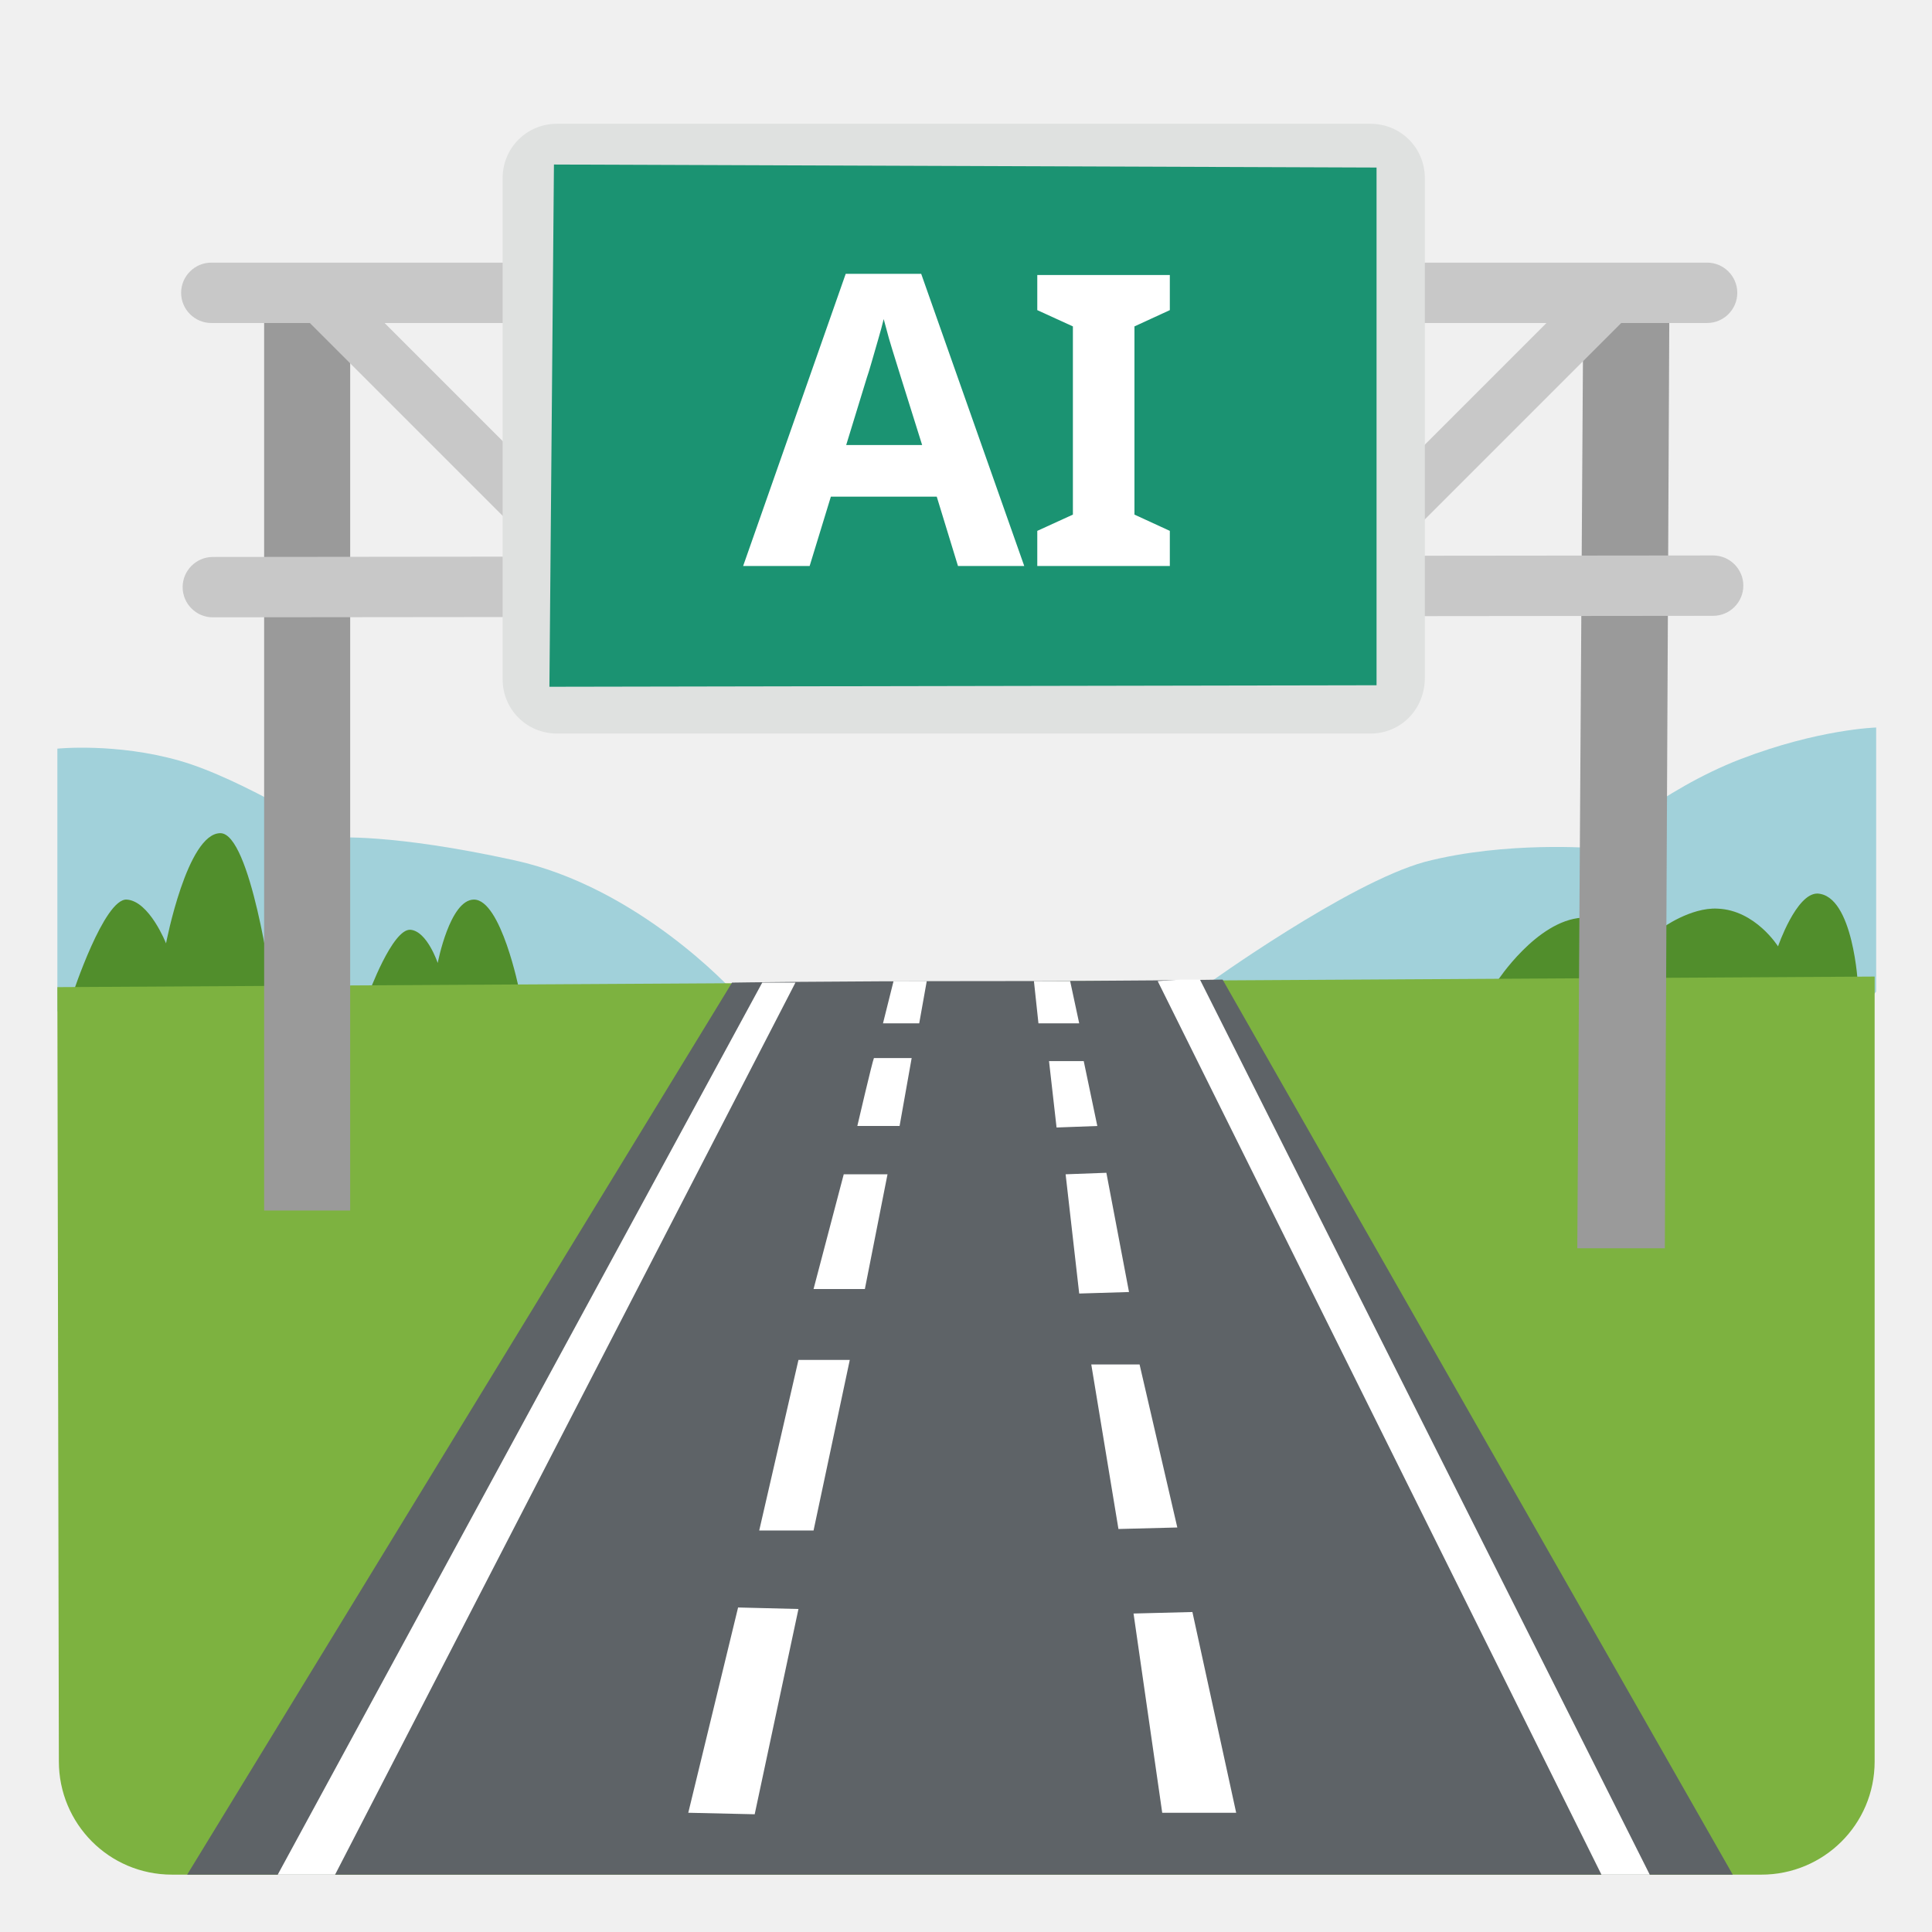
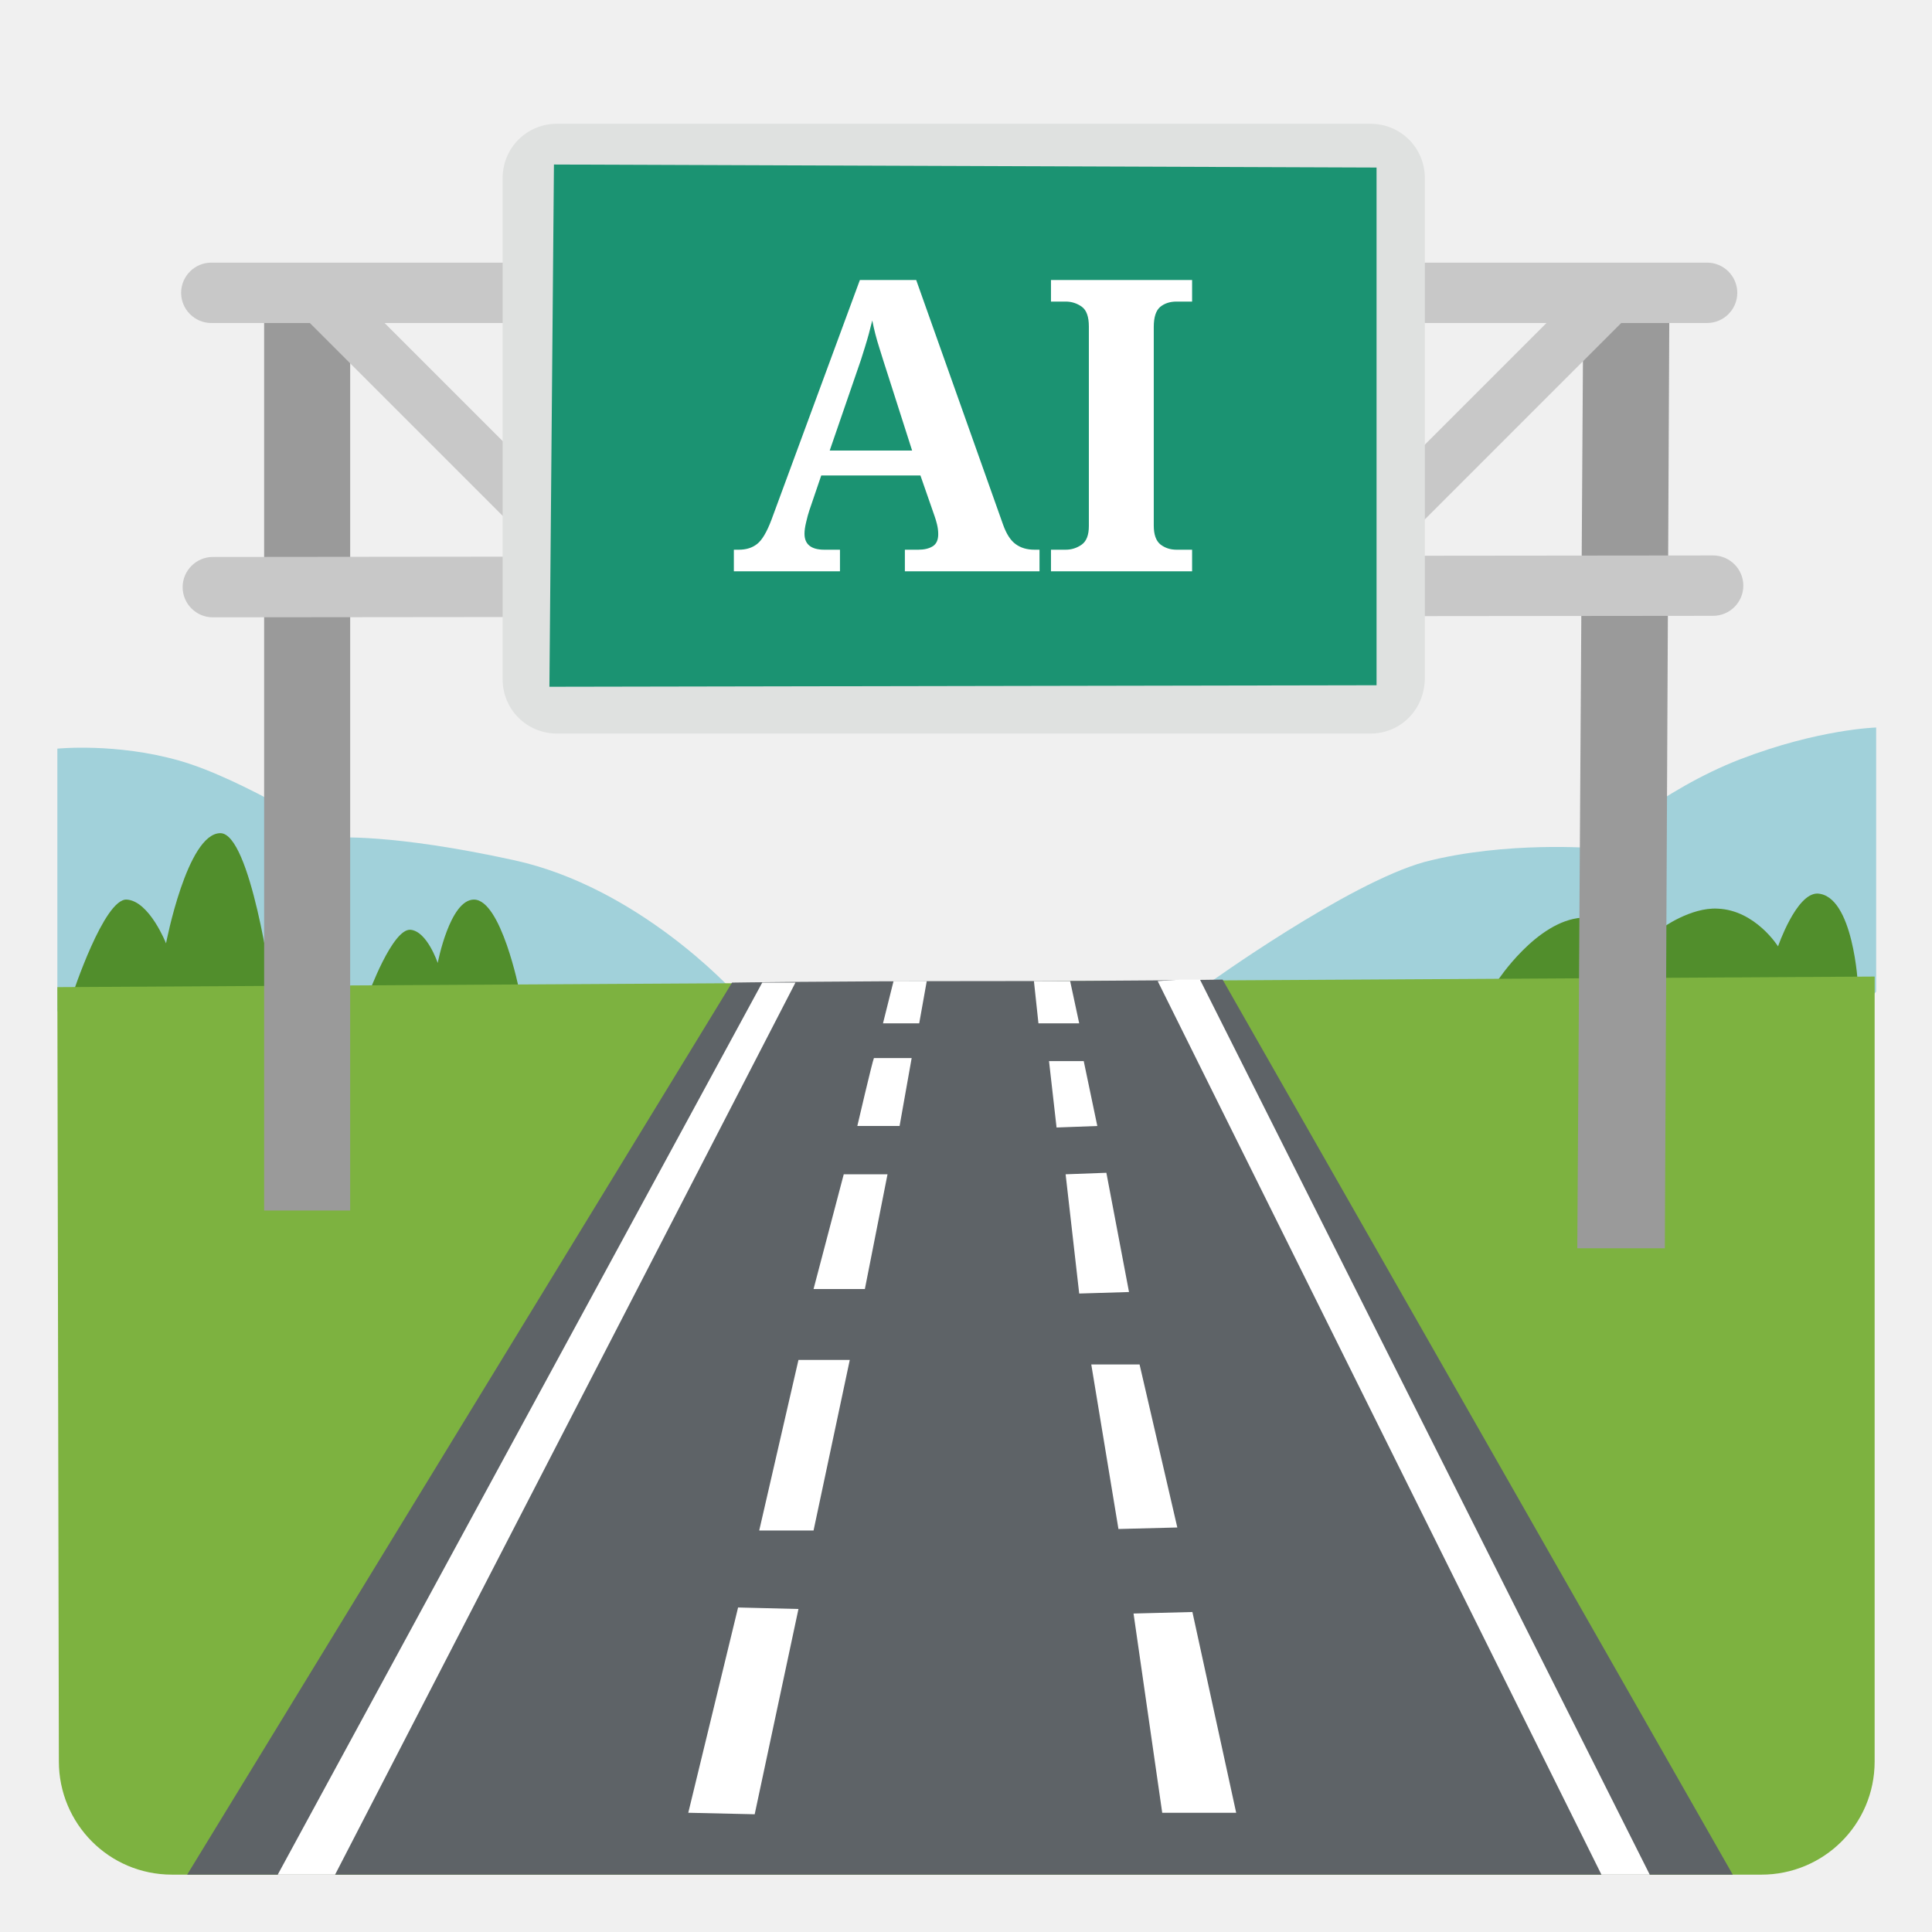
<svg xmlns="http://www.w3.org/2000/svg" viewBox="0 0 128 128" width="400" height="400">
  <path fill="#a1d1da" d="M32.2,68.3l16.3-2.7c0,0-6.2-6.8-14.4-8.6S22.2,55.5,22.2,55.5s-6.1-3.9-10.3-5.1 s-8.1-0.8-8.1-0.8l 0,17.4L32.2,68.3z" />
  <path fill="#a1d1da" d="M94.6,70l-14.6-4.8c0,0,9.3-6.7,14.4-8.1c5.4-1.4,11.3-0.9,11.3-0.9 s4.4-3.9,9.6-5.9s9-2.1,9-2.1l 0,17.5c0,0-5.1,5.9-5.2,5.8C118.9,71.5,94.6,70,94.6,70z" />
  <path fill="#518e2c" d="M99.2,65c0,0,2.6-4,5.6-4.2c4-0.3,5.3,0.7,5.3,0.7s1.9-1.4,3.7-1.3 c2.5,0.1,4,2.5,4,2.5s1.2-3.5,2.6-3.5c2.4,0.1,2.7,6.1,2.7,6.1l-8.1,3.1L99.2,65z" />
  <path fill="#518e2c" d="M4.8,65.9c0,0,2.1-6.4,3.6-6.3c1.5,0.1,2.6,2.9,2.6,2.9s1.4-7.3,3.6-7.3 c2,0,3.4,10.2,3.4,10.2l3,1.3l3.4-0.8c0,0,1.6-4.4,2.8-4.3c1.1,0.1,1.8,2.2,1.8,2.2s0.8-4.2,2.4-4.2 c1.8,0,3,6,3,6L18.4,70.9L4.8,65.9z" />
  <path fill="#7db240" d="M124.2,64.7l0,52c0,4.2-3.4,7.5-7.5,7.5H11.4c-4.2,0-7.5-3.4-7.5-7.5L3.8,65.4 L124.2,64.7z" />
  <path fill="#5e6367" d="M48.5,65.1c0,0,6.3-0.1,16.8-0.1c10.2 0,15.7-0.1,15.7-0.1l33.8,59.3l-102.4,0 L48.5,65.1z" />
  <polygon fill="#ffffff" points="18.4,124.2 50.5,65.1 51.5,65.1 52.7,65.1 22.2,124.2 20.4,124.2" />
  <polygon fill="#ffffff" points="79.5,64.9 78.2,64.9 76.7,65 106.1,124.2 107.6,124.2 109.3,124.2" />
  <polygon fill="#ffffff" points="45.6,120.1 50,120.2 52.9,106.6 48.9,106.5" />
  <polygon fill="#ffffff" points="75.1,106.9 79,106.8 81.9,120.1 77,120.1" />
  <polygon fill="#ffffff" points="74.1,101.3 78,101.2 75.5,90.4 72.3,90.4" />
  <polygon fill="#ffffff" points="56.3,90.1 52.9,90.1 50.3,101.4 53.9,101.4" />
  <polygon fill="#ffffff" points="55.9,77.8 58.8,77.8 57.3,85.4 53.9,85.4" />
  <path fill="#ffffff" d="M57.9,70.1c-0.1,0.2-1.1,4.5-1.1,4.5h2.8l0.8-4.5H57.9z" />
  <path fill="#ffffff" d="M58.5,67.8h2.4L61.4,65c0,0-0.9 0-1.2 0c-0.3,0-1,0-1,0L58.5,67.8z" />
  <polygon fill="#ffffff" points="68.8,67.8 71.5,67.8 70.9,65 69.7,65 68.5,65" />
  <polygon fill="#ffffff" points="69.5,70.3 71.8,70.3 72.7,74.6 70,74.7" />
  <polygon fill="#ffffff" points="70.6,77.8 73.3,77.7 74.8,85.6 71.5,85.7" />
  <polygon fill="#9a9a9a" points="17.5,20.2 17.5,80.2 23.2,80.2 23.2,19.1" />
  <polygon fill="#9a9a9a" points="104.5,82.7 104.9,19.8 110.6,20.2 110.3,82.7" />
  <path fill="#c8c8c8" d="M113.1,21.4H14c-1.1,0-2-0.9-2-2s0.9-2,2-2h99.1c1.1,0,2,0.9,2,2S114.2,21.4,113.1,21.4z" />
  <path fill="#c8c8c8" d="M14.1,40.9c-1.1,0-2-0.9-2-2c0-1.1,0.9-2,2-2l99.4-0.1c0,0,0,0,0,0c1.1,0,2,0.9,2,2 c0,1.1-0.9,2-2,2L14.1,40.9C14.1,40.9,14.1,40.9,14.1,40.9z" />
  <rect x="85.1" y="26.7" transform="translate(8.6 77.5) rotate(-45)" fill="#c8c8c8" width="25.7" height="3.5" />
  <rect x="28.8" y="16.2" transform="translate(-11.5 30.1) rotate(-45)" fill="#c8c8c8" width="3.5" height="25.6" />
  <path fill="#dfe1e0" d="M90.8,48.6h-53.9c-2,0-3.6-1.6-3.6-3.6V11.8c0-2,1.6-3.6,3.6-3.6h53.9 c2,0,3.6,1.6,3.6,3.6v33.1C94.4,47,92.8,48.6,90.8,48.6z" />
  <polygon fill="#1b9372" points="36.4,45.5 36.7,10.9 91.2,11.1 91.2,45.4" />
-   <text x="63.8" y="37.5" font-family="Noto Sans, Arial, Helvetica, sans-serif" font-size="27" font-weight="bold" fill="white" text-anchor="middle">AI</text>
+   <path fill="white" d="M48.62 37.85V36.42H48.95Q49.68 36.42 50.16 36.04Q50.65 35.66 51.11 34.44L56.97 18.55H60.7L66.46 34.77Q66.79 35.69 67.29 36.05Q67.79 36.42 68.54 36.42H68.87V37.85H59.95V36.42H60.84Q61.43 36.42 61.8 36.19Q62.16 35.96 62.16 35.39Q62.16 35.07 62.08 34.74Q62 34.42 61.92 34.2L60.98 31.5H54.41L53.62 33.82Q53.51 34.15 53.41 34.59Q53.3 35.04 53.3 35.36Q53.3 36.42 54.62 36.42H55.65V37.85ZM54.97 29.85H60.43L58.84 24.88Q58.54 23.96 58.26 23.05Q57.97 22.15 57.79 21.23Q57.57 22.15 57.31 22.98Q57.06 23.82 56.73 24.74ZM69.63 37.85V36.42H70.6Q71.19 36.42 71.67 36.08Q72.14 35.74 72.14 34.85V21.63Q72.14 20.66 71.67 20.32Q71.19 19.98 70.6 19.98H69.63V18.55H78.98V19.98H77.95Q77.3 19.98 76.87 20.33Q76.44 20.69 76.44 21.66V34.82Q76.44 35.71 76.88 36.07Q77.33 36.42 77.95 36.42H78.98V37.85Z" />
</svg>
